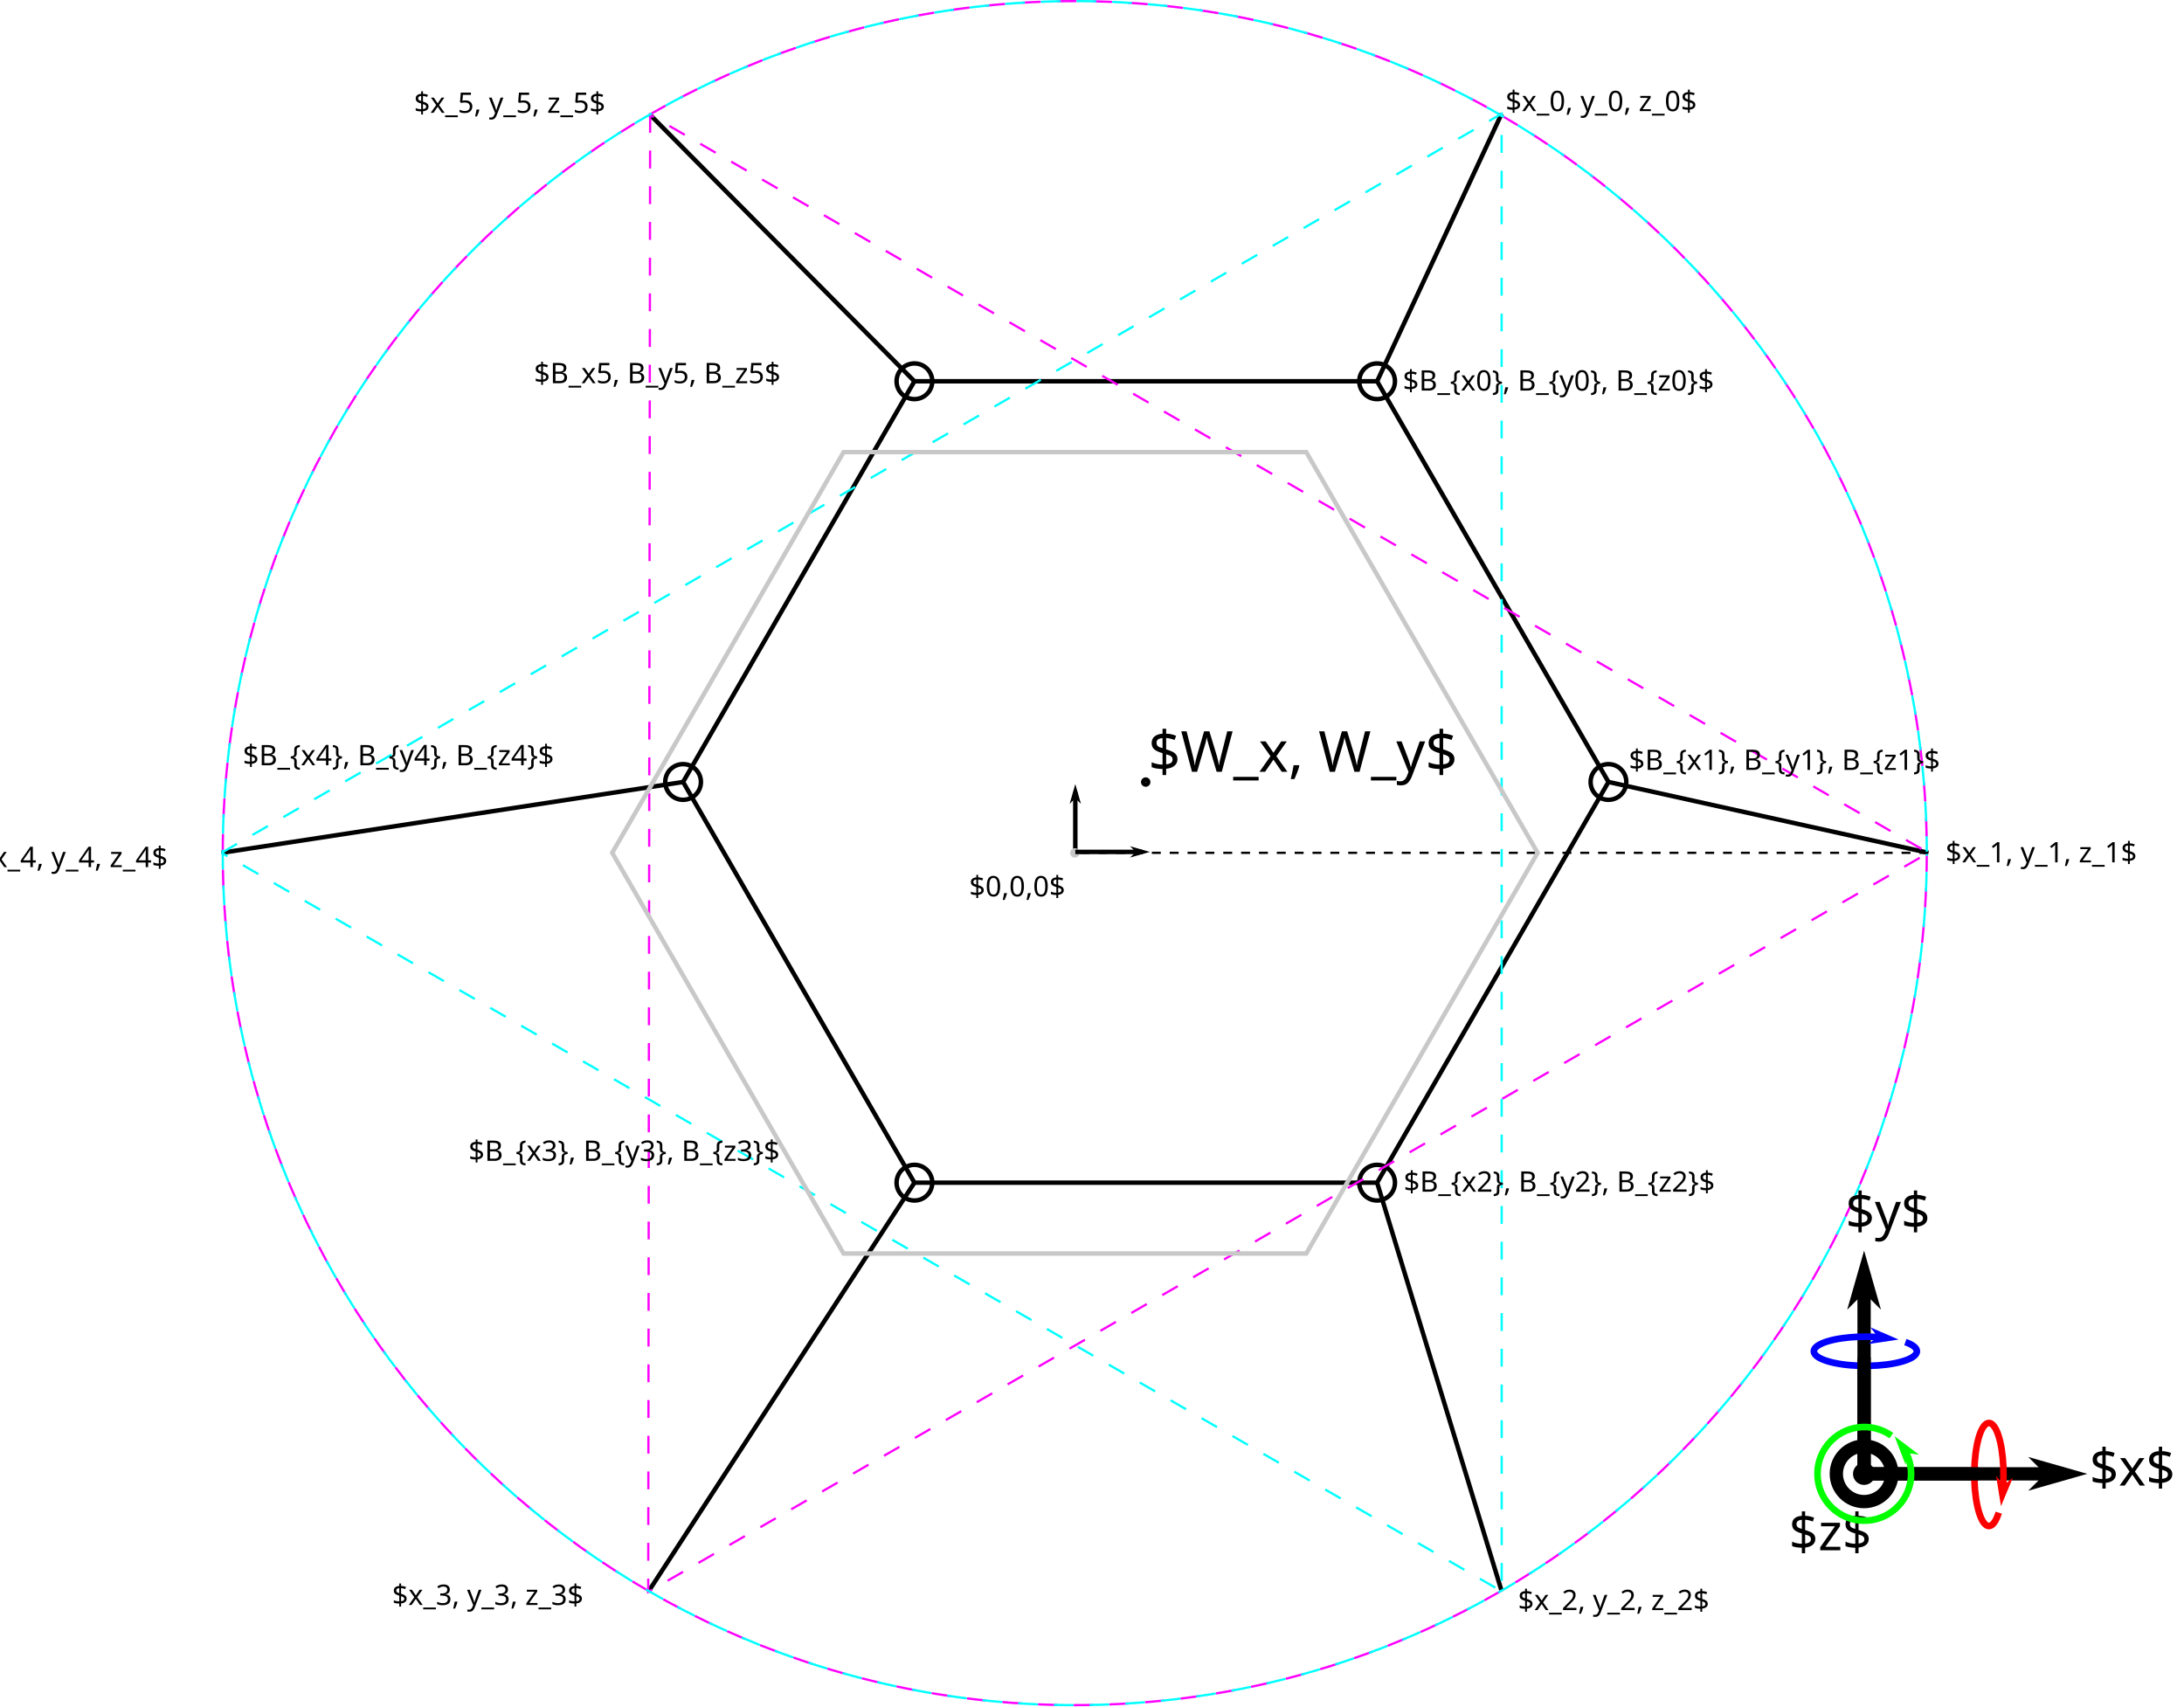
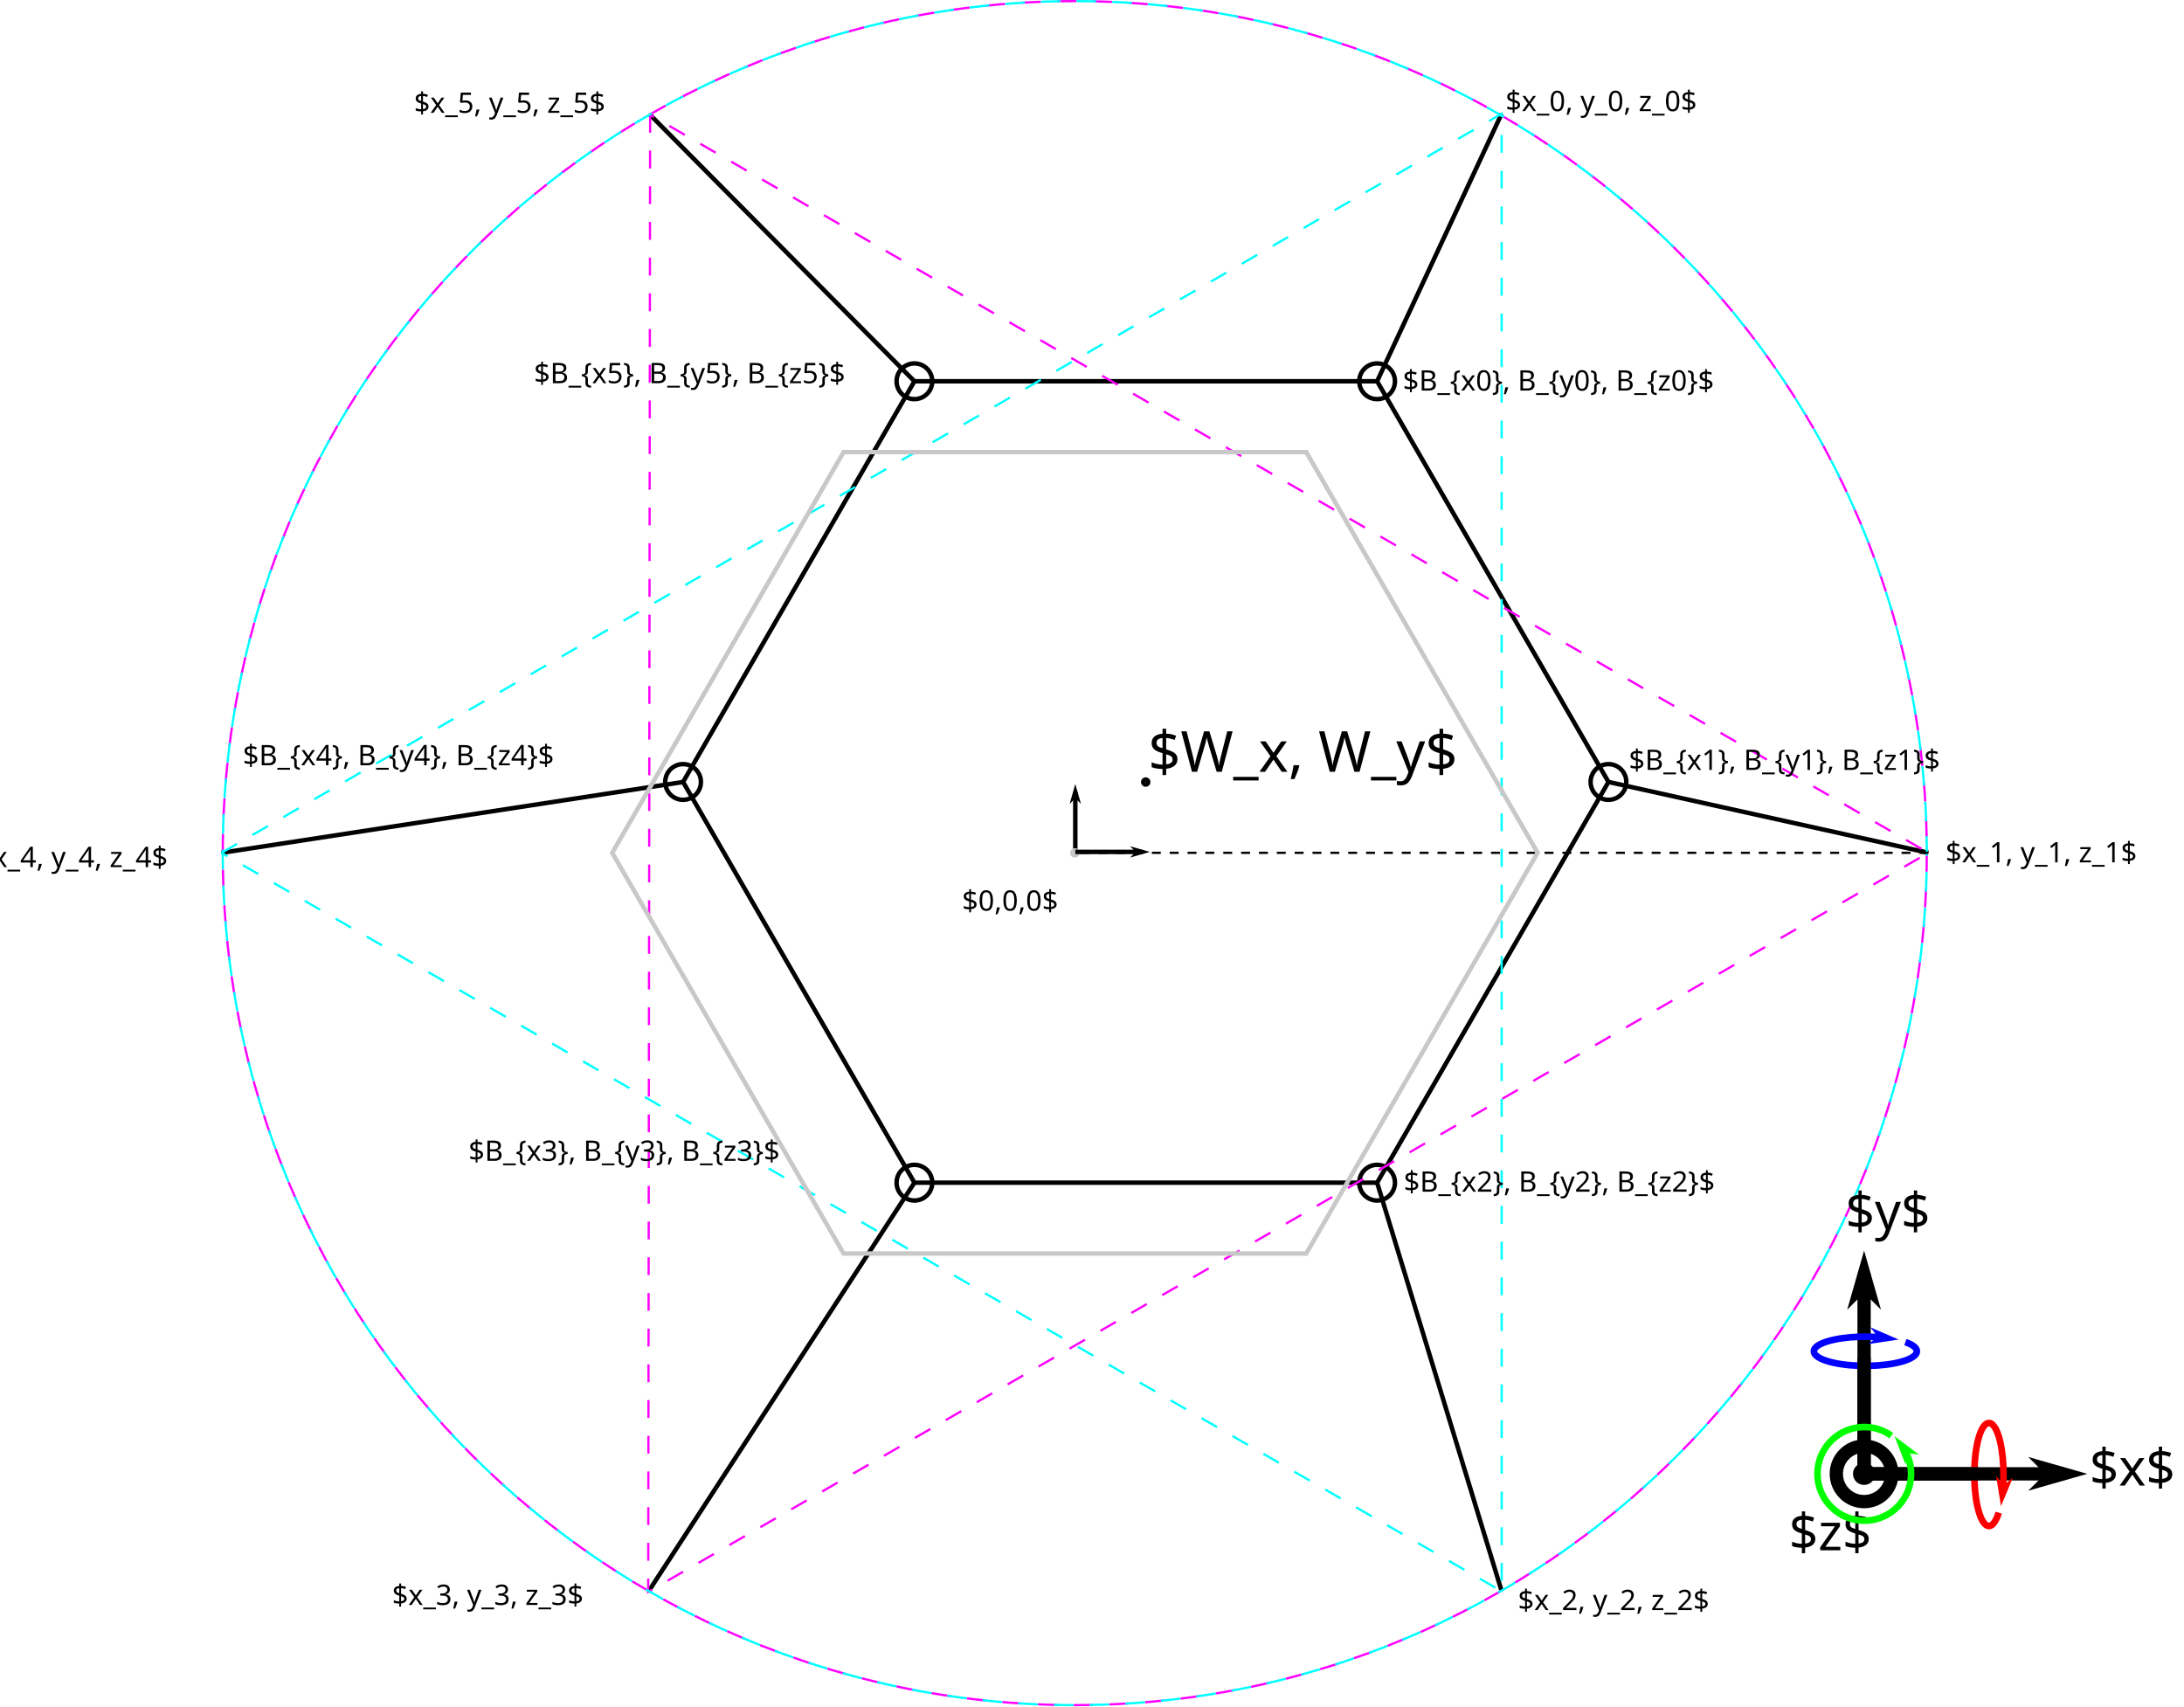
<svg xmlns="http://www.w3.org/2000/svg" width="489.405mm" height="382.347mm" viewBox="0 0 489.405 382.347" version="1.1" id="svg8">
  <defs id="defs2">
    <marker style="overflow:visible" id="marker1397" refX="0" refY="0" orient="auto">
      <path transform="matrix(0.2,0,0,0.2,1.2,0)" style="fill:#000000;fill-opacity:1;fill-rule:evenodd;stroke:#000000;stroke-width:1pt;stroke-opacity:1" d="M 0,0 5,-5 -12.5,0 5,5 Z" id="path1395" />
    </marker>
    <marker style="overflow:visible" id="marker1329" refX="0" refY="0" orient="auto">
      <path transform="matrix(-0.2,0,0,-0.2,-1.2,0)" style="fill:#000000;fill-opacity:1;fill-rule:evenodd;stroke:#000000;stroke-width:1pt;stroke-opacity:1" d="M 0,0 5,-5 -12.5,0 5,5 Z" id="path1327" />
    </marker>
    <marker style="overflow:visible" id="marker1243" refX="0" refY="0" orient="auto">
      <path transform="matrix(-0.2,0,0,-0.2,-1.2,0)" style="fill:#000000;fill-opacity:1;fill-rule:evenodd;stroke:#000000;stroke-width:1pt;stroke-opacity:1" d="M 0,0 5,-5 -12.5,0 5,5 Z" id="path1241" />
    </marker>
    <marker style="overflow:visible" id="marker1159" refX="0" refY="0" orient="auto">
      <path transform="matrix(-0.2,0,0,-0.2,-1.2,0)" style="fill:#000000;fill-opacity:1;fill-rule:evenodd;stroke:#000000;stroke-width:1pt;stroke-opacity:1" d="M 0,0 5,-5 -12.5,0 5,5 Z" id="path1157" />
    </marker>
    <marker orient="auto" refY="0" refX="0" id="marker6788" style="overflow:visible">
      <path id="path6786" d="M 0,0 5,-5 -12.5,0 5,5 Z" style="fill:#01ff00;fill-opacity:1;fill-rule:evenodd;stroke:#01ff00;stroke-width:1pt;stroke-opacity:1" transform="matrix(0.2,0,0,0.2,1.2,0)" />
    </marker>
    <marker orient="auto" refY="0" refX="0" id="marker5784" style="overflow:visible">
      <path id="path5782" d="M 0,0 5,-5 -12.5,0 5,5 Z" style="fill:#0100ff;fill-opacity:1;fill-rule:evenodd;stroke:#0100ff;stroke-width:1pt;stroke-opacity:1" transform="matrix(-0.2,0,0,-0.2,-1.2,0)" />
    </marker>
    <marker orient="auto" refY="0" refX="0" id="marker5298" style="overflow:visible">
      <path id="path5296" d="M 0,0 5,-5 -12.5,0 5,5 Z" style="fill:#fc0000;fill-opacity:1;fill-rule:evenodd;stroke:#fc0000;stroke-width:1pt;stroke-opacity:1" transform="matrix(-0.2,0,0,-0.2,-1.2,0)" />
    </marker>
    <marker style="overflow:visible" id="marker3233" refX="0" refY="0" orient="auto">
      <path transform="matrix(0.2,0,0,0.2,1.2,0)" style="fill:#000000;fill-opacity:1;fill-rule:evenodd;stroke:#000000;stroke-width:1pt;stroke-opacity:1" d="M 0,0 5,-5 -12.5,0 5,5 Z" id="path3231" />
    </marker>
    <marker orient="auto" refY="0" refX="0" id="marker2083" style="overflow:visible">
      <path id="path2081" d="M 0,0 5,-5 -12.5,0 5,5 Z" style="fill:#000000;fill-opacity:1;fill-rule:evenodd;stroke:#000000;stroke-width:1pt;stroke-opacity:1" transform="matrix(0.2,0,0,0.2,1.2,0)" />
    </marker>
  </defs>
  <g id="layer1" transform="translate(133.9683,40.0993)" style="display:inline">
    <g id="g849" transform="translate(15.875,-15.875)">
      <path style="fill:none;fill-opacity:1;stroke:#000000;stroke-width:1;stroke-linecap:round;stroke-miterlimit:4;stroke-dasharray:none;stroke-opacity:1" id="path835" d="M 158.749,240.799 55.067,240.799 3.225,151.007 55.067,61.216 l 103.683,5e-6 51.841,89.792 z" />
      <circle style="fill:none;fill-opacity:1;stroke:#000000;stroke-width:1;stroke-linecap:round;stroke-miterlimit:4;stroke-dasharray:none;stroke-opacity:1" id="path845" cx="106.896" cy="151.025" r="0.567" />
    </g>
    <circle style="fill:none;fill-opacity:1;stroke:#000000;stroke-width:1;stroke-linecap:round;stroke-miterlimit:4;stroke-dasharray:none;stroke-dashoffset:0;stroke-opacity:1" id="path1485" cx="226.465" cy="135.132" r="4" />
    <circle style="fill:none;fill-opacity:1;stroke:#000000;stroke-width:1;stroke-linecap:round;stroke-miterlimit:4;stroke-dasharray:none;stroke-dashoffset:0;stroke-opacity:1" id="path1487" cx="174.624" cy="45.341" r="4" />
    <circle style="fill:none;fill-opacity:1;stroke:#000000;stroke-width:1;stroke-linecap:round;stroke-miterlimit:4;stroke-dasharray:none;stroke-dashoffset:0;stroke-opacity:1" id="path1489" cx="174.624" cy="224.924" r="4" />
    <circle style="fill:none;fill-opacity:1;stroke:#000000;stroke-width:1;stroke-linecap:round;stroke-miterlimit:4;stroke-dasharray:none;stroke-dashoffset:0;stroke-opacity:1" id="path1491" cx="70.942" cy="224.924" r="4" />
    <circle style="fill:none;fill-opacity:1;stroke:#000000;stroke-width:1;stroke-linecap:round;stroke-miterlimit:4;stroke-dasharray:none;stroke-dashoffset:0;stroke-opacity:1" id="path1493" cx="19.1" cy="135.132" r="4" />
    <circle style="fill:none;fill-opacity:1;stroke:#000000;stroke-width:1;stroke-linecap:round;stroke-miterlimit:4;stroke-dasharray:none;stroke-dashoffset:0;stroke-opacity:1" id="path1495" cx="70.942" cy="45.341" r="4" />
    <path style="fill:none;stroke:#000000;stroke-width:1;stroke-linecap:butt;stroke-linejoin:miter;stroke-miterlimit:4;stroke-dasharray:none;stroke-opacity:1" d="m 226.465,135.132 71.684,15.875" id="path1521" />
    <path style="fill:none;stroke:#000000;stroke-width:1;stroke-linecap:butt;stroke-linejoin:miter;stroke-miterlimit:4;stroke-dasharray:none;stroke-opacity:1" d="m 19.1,135.132 -103.434,15.875" id="path1523" />
    <path style="fill:none;stroke:#000000;stroke-width:1;stroke-linecap:butt;stroke-linejoin:miter;stroke-miterlimit:4;stroke-dasharray:none;stroke-opacity:1" d="M 70.942,45.341 11.72,-14.362" id="path1525" />
    <path style="fill:none;stroke:#000000;stroke-width:1;stroke-linecap:butt;stroke-linejoin:miter;stroke-miterlimit:4;stroke-dasharray:none;stroke-opacity:1" d="m 174.624,224.924 27.921,91.574" id="path1531" />
    <path style="fill:none;stroke:#000000;stroke-width:1;stroke-linecap:butt;stroke-linejoin:miter;stroke-miterlimit:4;stroke-dasharray:none;stroke-opacity:1" d="m 174.624,45.341 27.904,-59.953" id="path1533" />
    <circle style="fill:none;fill-opacity:1;stroke:#ff00ff;stroke-width:0.5;stroke-linecap:round;stroke-miterlimit:4;stroke-dasharray:4, 4;stroke-dashoffset:0;stroke-opacity:1" id="path1537" cx="106.874" cy="151.074" r="190.923" />
    <path style="fill:none;stroke:#000000;stroke-width:1;stroke-linecap:butt;stroke-linejoin:miter;stroke-miterlimit:4;stroke-dasharray:none;stroke-opacity:1" d="m 70.942,224.924 -59.654,91.703" id="path1541" />
    <path style="fill:none;stroke:#ff00fe;stroke-width:0.5;stroke-linecap:butt;stroke-linejoin:miter;stroke-miterlimit:4;stroke-dasharray:4, 4;stroke-dashoffset:0;stroke-opacity:1" d="M 11.72,-14.362 11.287,316.627 298.149,151.007 Z" id="path1543" />
    <path style="fill:none;stroke:#00ffff;stroke-width:0.5;stroke-linecap:butt;stroke-linejoin:miter;stroke-miterlimit:4;stroke-dasharray:4, 4;stroke-dashoffset:0;stroke-opacity:1" d="M -84.333,151.007 202.528,-14.612 202.545,316.498 -84.333,151.007" id="path1545" />
    <text xml:space="preserve" style="font-size:6.35px;line-height:1.25;font-family:sans-serif;stroke-width:0.265" x="180.377" y="47.423" id="text1641">
      <tspan id="tspan1639" x="180.377" y="47.423" style="stroke-width:0.265">$B_{x0}, B_{y0}, B_{z0}$</tspan>
    </text>
    <text xml:space="preserve" style="font-size:6.35px;line-height:1.25;font-family:sans-serif;stroke-width:0.265" x="231.022" y="132.432" id="text1645">
      <tspan id="tspan1643" x="231.022" y="132.432" style="stroke-width:0.265">$B_{x1}, B_{y1}, B_{z1}$</tspan>
    </text>
    <text xml:space="preserve" style="font-size:6.35px;line-height:1.25;font-family:sans-serif;stroke-width:0.265" x="180.575" y="226.942" id="text1649">
      <tspan id="tspan1647" x="180.575" y="226.942" style="stroke-width:0.265">$B_{x2}, B_{y2}, B_{z2}$</tspan>
    </text>
    <text xml:space="preserve" style="font-size:6.35px;line-height:1.25;font-family:sans-serif;stroke-width:0.265" x="-28.984" y="220.033" id="text1653">
      <tspan id="tspan1651" x="-28.984" y="220.033" style="stroke-width:0.265">$B_{x3}, B_{y3}, B_{z3}$</tspan>
    </text>
    <text xml:space="preserve" style="font-size:6.35px;line-height:1.25;font-family:sans-serif;stroke-width:0.265" x="-79.557" y="131.389" id="text1657">
      <tspan id="tspan1655" x="-79.557" y="131.389" style="stroke-width:0.265">$B_{x4}, B_{y4}, B_{z4}$</tspan>
    </text>
    <text xml:space="preserve" style="font-size:6.35px;line-height:1.25;font-family:sans-serif;stroke-width:0.265" x="-41.203" y="-14.82" id="text1661">
      <tspan id="tspan1659" x="-41.203" y="-14.82" style="stroke-width:0.265">$x_5, y_5, z_5$</tspan>
    </text>
-     <text xml:space="preserve" style="font-size:6.35px;line-height:1.25;font-family:sans-serif;stroke-width:0.265" x="83.208" y="160.765" id="text1671">
-       <tspan id="tspan1669" x="83.208" y="160.765" style="stroke-width:0.265">$0,0,0$</tspan>
+     <text xml:space="preserve" style="font-size:6.35px;line-height:1.25;font-family:sans-serif;stroke-width:0.265" x="81.605" y="163.972" id="text1671">
+       <tspan id="tspan1669" x="81.605" y="163.972" style="stroke-width:0.265">$0,0,0$</tspan>
    </text>
    <circle style="fill:none;fill-opacity:1;stroke:#00ffff;stroke-width:0.5;stroke-linecap:round;stroke-miterlimit:4;stroke-dasharray:4, 4;stroke-dashoffset:0;stroke-opacity:1" id="circle1673" cx="104.02" cy="153.054" r="190.923" transform="rotate(-1.075536)" />
    <text xml:space="preserve" style="font-size:6.35px;line-height:1.25;font-family:sans-serif;display:inline;stroke-width:0.265" x="203.395" y="-15.195" id="text1641-8">
      <tspan id="tspan1639-6" x="203.395" y="-15.195" style="stroke-width:0.265">$x_0, y_0, z_0$</tspan>
    </text>
    <text id="text984" y="153.145" x="302.004" style="font-size:6.35px;line-height:1.25;font-family:sans-serif;stroke-width:0.265" xml:space="preserve">
      <tspan style="stroke-width:0.265" y="153.145" x="302.004" id="tspan982">$x_1, y_1, z_1$</tspan>
    </text>
    <text id="text988" y="320.707" x="206.181" style="font-size:6.35px;line-height:1.25;font-family:sans-serif;stroke-width:0.265" xml:space="preserve">
      <tspan style="stroke-width:0.265" y="320.707" x="206.181" id="tspan986">$x_2, y_2, z_2$</tspan>
    </text>
    <text id="text992" y="319.548" x="-46.108" style="font-size:6.35px;line-height:1.25;font-family:sans-serif;stroke-width:0.265" xml:space="preserve">
      <tspan style="stroke-width:0.265" y="319.548" x="-46.108" id="tspan990">$x_3, y_3, z_3$</tspan>
    </text>
    <text id="text996" y="45.767" x="-14.313" style="font-size:6.35px;line-height:1.25;font-family:sans-serif;stroke-width:0.265" xml:space="preserve">
-       <tspan style="stroke-width:0.265" y="45.767" x="-14.313" id="tspan994">$B_x5, B_y5, B_z5$</tspan>
+       <tspan style="stroke-width:0.265" y="45.767" x="-14.313" id="tspan994">$B_{x5}, B_{y5}, B_{z5}$</tspan>
    </text>
    <text id="text1000" y="154.213" x="-139.26" style="font-size:6.35px;line-height:1.25;font-family:sans-serif;stroke-width:0.265" xml:space="preserve">
      <tspan style="stroke-width:0.265" y="154.213" x="-139.26" id="tspan998">$x_4, y_4, z_4$</tspan>
    </text>
    <path style="fill:none;stroke:#000000;stroke-width:2.98;stroke-linecap:butt;stroke-linejoin:miter;stroke-miterlimit:4;stroke-dasharray:none;stroke-opacity:1;marker-start:url(#marker2083)" d="m 283.748,245.468 v 44.703" id="path2027" />
    <path id="path2139" d="M 328.451,290.171 H 283.748" style="fill:none;stroke:#000000;stroke-width:2.98;stroke-linecap:butt;stroke-linejoin:miter;stroke-miterlimit:4;stroke-dasharray:none;stroke-opacity:1;marker-start:url(#marker3233)" />
    <circle style="opacity:1;fill:none;fill-opacity:1;stroke:#000000;stroke-width:2.98;stroke-linejoin:round;stroke-miterlimit:4;stroke-dasharray:none;stroke-dashoffset:0;stroke-opacity:1" id="path3533" cx="283.748" cy="290.171" r="6.22" />
    <circle style="opacity:1;fill:#000000;fill-opacity:1;stroke:none;stroke-width:2.487;stroke-linejoin:round;stroke-miterlimit:4;stroke-dasharray:none;stroke-dashoffset:0;stroke-opacity:1" id="path3538" cx="283.748" cy="290.171" r="2.487" />
    <text xml:space="preserve" style="font-style:normal;font-weight:normal;font-size:37.848px;line-height:1.25;font-family:sans-serif;letter-spacing:0px;word-spacing:0px;fill:#000000;fill-opacity:1;stroke:none;stroke-width:0.789" x="334.244" y="292.8" id="text3542">
      <tspan id="tspan3540" x="334.244" y="292.8" style="font-size:11.488px;stroke-width:0.789">$x$</tspan>
    </text>
    <text xml:space="preserve" style="font-style:normal;font-weight:normal;font-size:37.848px;line-height:1.25;font-family:sans-serif;letter-spacing:0px;word-spacing:0px;fill:#000000;fill-opacity:1;stroke:none;stroke-width:0.789" x="279.576" y="235.385" id="text3546">
      <tspan id="tspan3544" x="279.576" y="235.385" style="font-size:11.488px;stroke-width:0.789">$y$</tspan>
    </text>
    <text xml:space="preserve" style="font-style:normal;font-weight:normal;font-size:37.848px;line-height:1.25;font-family:sans-serif;letter-spacing:0px;word-spacing:0px;fill:#000000;fill-opacity:1;stroke:none;stroke-width:0.789" x="266.899" y="307.297" id="text3550">
      <tspan id="tspan3548" x="266.899" y="307.297" style="font-size:11.488px;stroke-width:0.789">$z$</tspan>
    </text>
    <path style="opacity:1;fill:none;fill-opacity:1;stroke:#fc0000;stroke-width:1.49;stroke-linejoin:round;stroke-miterlimit:4;stroke-dasharray:none;stroke-dashoffset:0;stroke-opacity:1;marker-end:url(#marker5298)" id="path3552" d="m 313.92,298.87 a 3.271,11.546 0 0 1 -4.366,0.1 3.271,11.546 0 0 1 -0.506,-15.306 3.271,11.546 0 0 1 4.255,-3.448 3.271,11.546 0 0 1 1.436,14.552" />
    <path style="fill:none;stroke:#000000;stroke-width:2.98;stroke-linecap:butt;stroke-linejoin:miter;stroke-miterlimit:4;stroke-dasharray:none;stroke-opacity:1" d="M 309.4,290.171 H 283.748" id="path4510" />
    <path d="m -260.643,292.996 a 3.271,11.546 0 0 1 -4.349,-0.705 3.271,11.546 0 0 1 -0.298,-15.332 3.271,11.546 0 0 1 4.281,-2.797 3.271,11.546 0 0 1 1.276,14.693" id="path4600" style="opacity:1;fill:none;fill-opacity:1;stroke:#0100ff;stroke-width:1.49;stroke-linejoin:round;stroke-miterlimit:4;stroke-dasharray:none;stroke-dashoffset:0;stroke-opacity:1;marker-end:url(#marker5784)" transform="rotate(-90)" />
    <path id="path5194" d="m 283.748,264.087 v 26.084" style="fill:none;stroke:#000000;stroke-width:2.98;stroke-linecap:butt;stroke-linejoin:miter;stroke-miterlimit:4;stroke-dasharray:none;stroke-opacity:1" />
    <path style="opacity:1;fill:none;fill-opacity:1;stroke:#01ff00;stroke-width:1.49;stroke-linejoin:round;stroke-miterlimit:4;stroke-dasharray:none;stroke-dashoffset:0;stroke-opacity:1;marker-start:url(#marker6788)" id="path6778" d="m 292.179,283.858 a 10.493,10.493 0 0 1 -1.442,14.183 10.493,10.493 0 0 1 -14.252,-0.344 10.493,10.493 0 0 1 -0.756,-14.236 10.493,10.493 0 0 1 14.135,-1.851" />
    <path style="fill:none;stroke:#000000;stroke-width:0.5;stroke-linecap:butt;stroke-linejoin:miter;stroke-opacity:1;stroke-miterlimit:4;stroke-dasharray:2,2;stroke-dashoffset:0" d="M 298.149,151.007 H 106.992" id="path1165" />
    <path style="fill:none;stroke:#000000;stroke-width:1;stroke-linecap:butt;stroke-linejoin:miter;stroke-miterlimit:4;stroke-dasharray:none;stroke-opacity:1;marker-start:url(#marker1397)" d="m 106.992,137.384 0,13.418" id="path1167" />
    <text xml:space="preserve" style="font-style:normal;font-weight:normal;font-size:12.7px;line-height:1.25;font-family:sans-serif;letter-spacing:0px;word-spacing:0px;fill:#000000;fill-opacity:1;stroke:none;stroke-width:0.265" x="123.32" y="132.846" id="text1315">
      <tspan id="tspan1313" x="123.32" y="132.846" style="stroke-width:0.265">$W_x, W_y$</tspan>
    </text>
    <g id="g1321" style="fill:none;fill-opacity:1;stroke:#c8c8c8;stroke-opacity:1">
      <path d="M 158.749,240.799 55.067,240.799 3.225,151.007 55.067,61.216 l 103.683,5e-6 51.841,89.792 z" id="path1317" style="fill:none;fill-opacity:1;stroke:#c8c8c8;stroke-width:1;stroke-linecap:round;stroke-miterlimit:4;stroke-dasharray:none;stroke-opacity:1" />
      <circle r="0.567" cy="151.025" cx="106.896" id="circle1319" style="fill:none;fill-opacity:1;stroke:#c8c8c8;stroke-width:1;stroke-linecap:round;stroke-miterlimit:4;stroke-dasharray:none;stroke-opacity:1" />
    </g>
    <path style="fill:none;stroke:#000000;stroke-width:1;stroke-linecap:butt;stroke-linejoin:miter;stroke-opacity:1;stroke-miterlimit:4;stroke-dasharray:none;marker-end:url(#marker1329)" d="m 106.992,150.803 h 14.93" id="path1323" />
  </g>
</svg>
